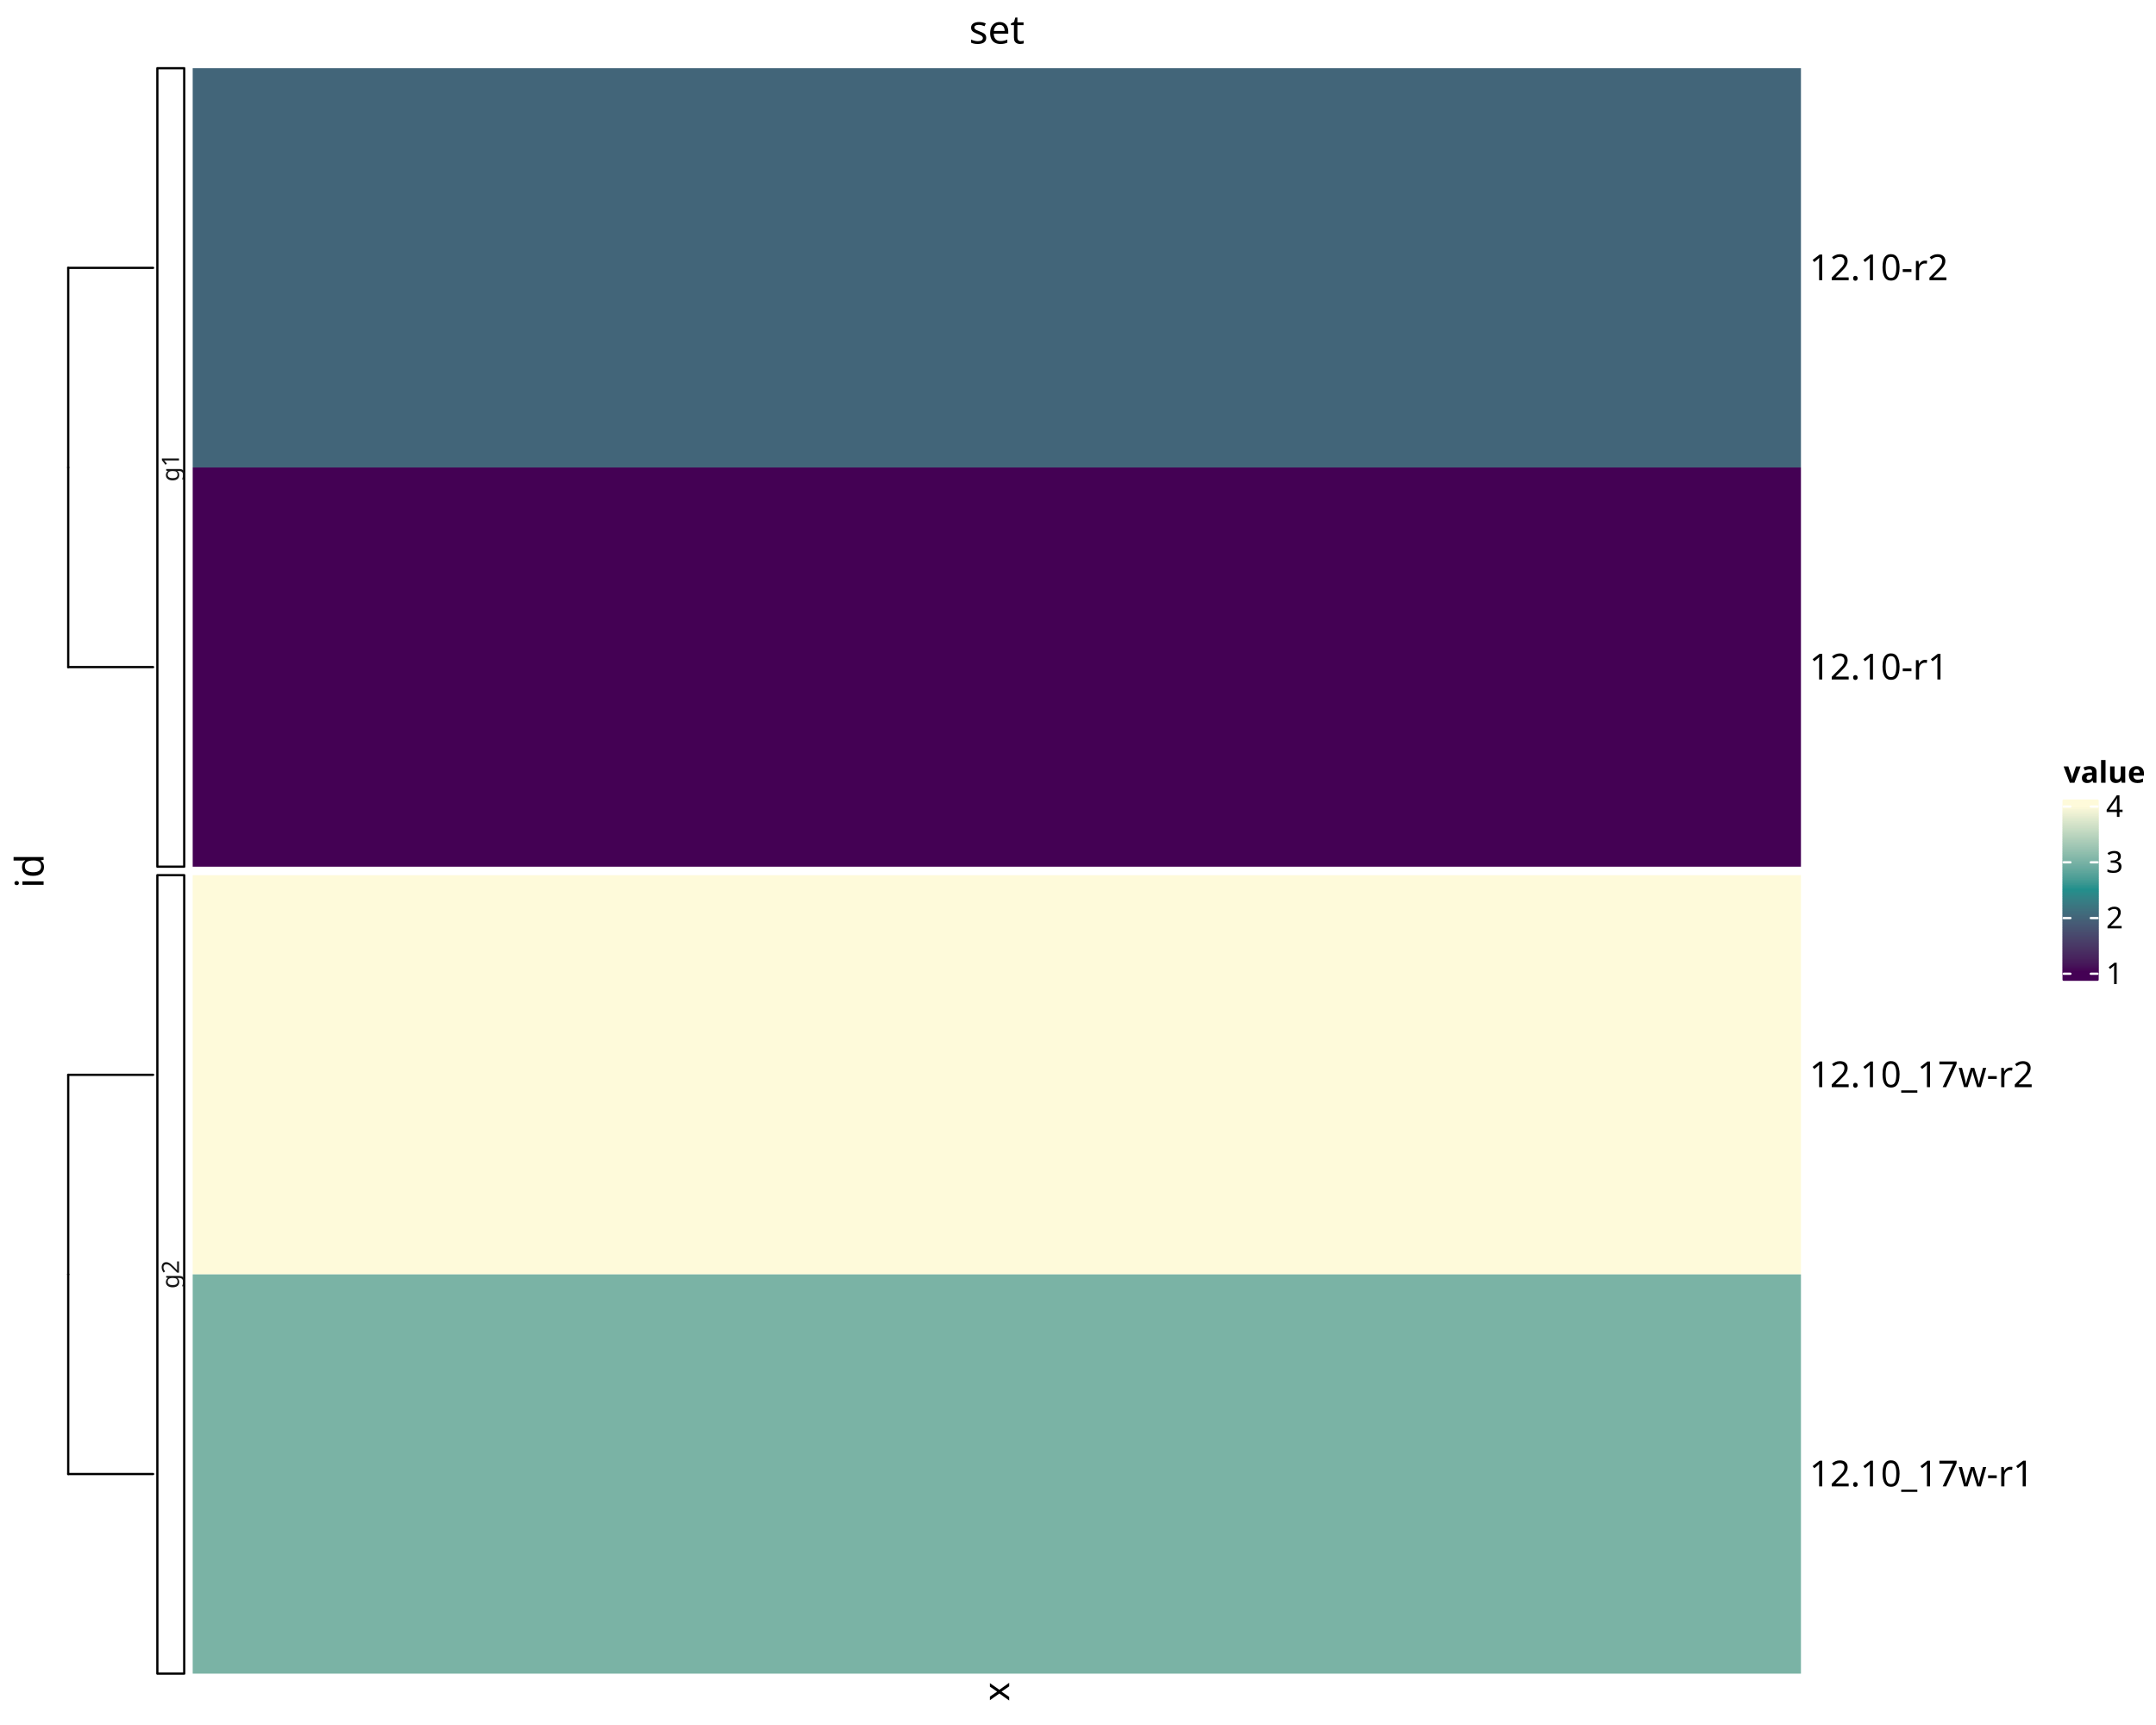
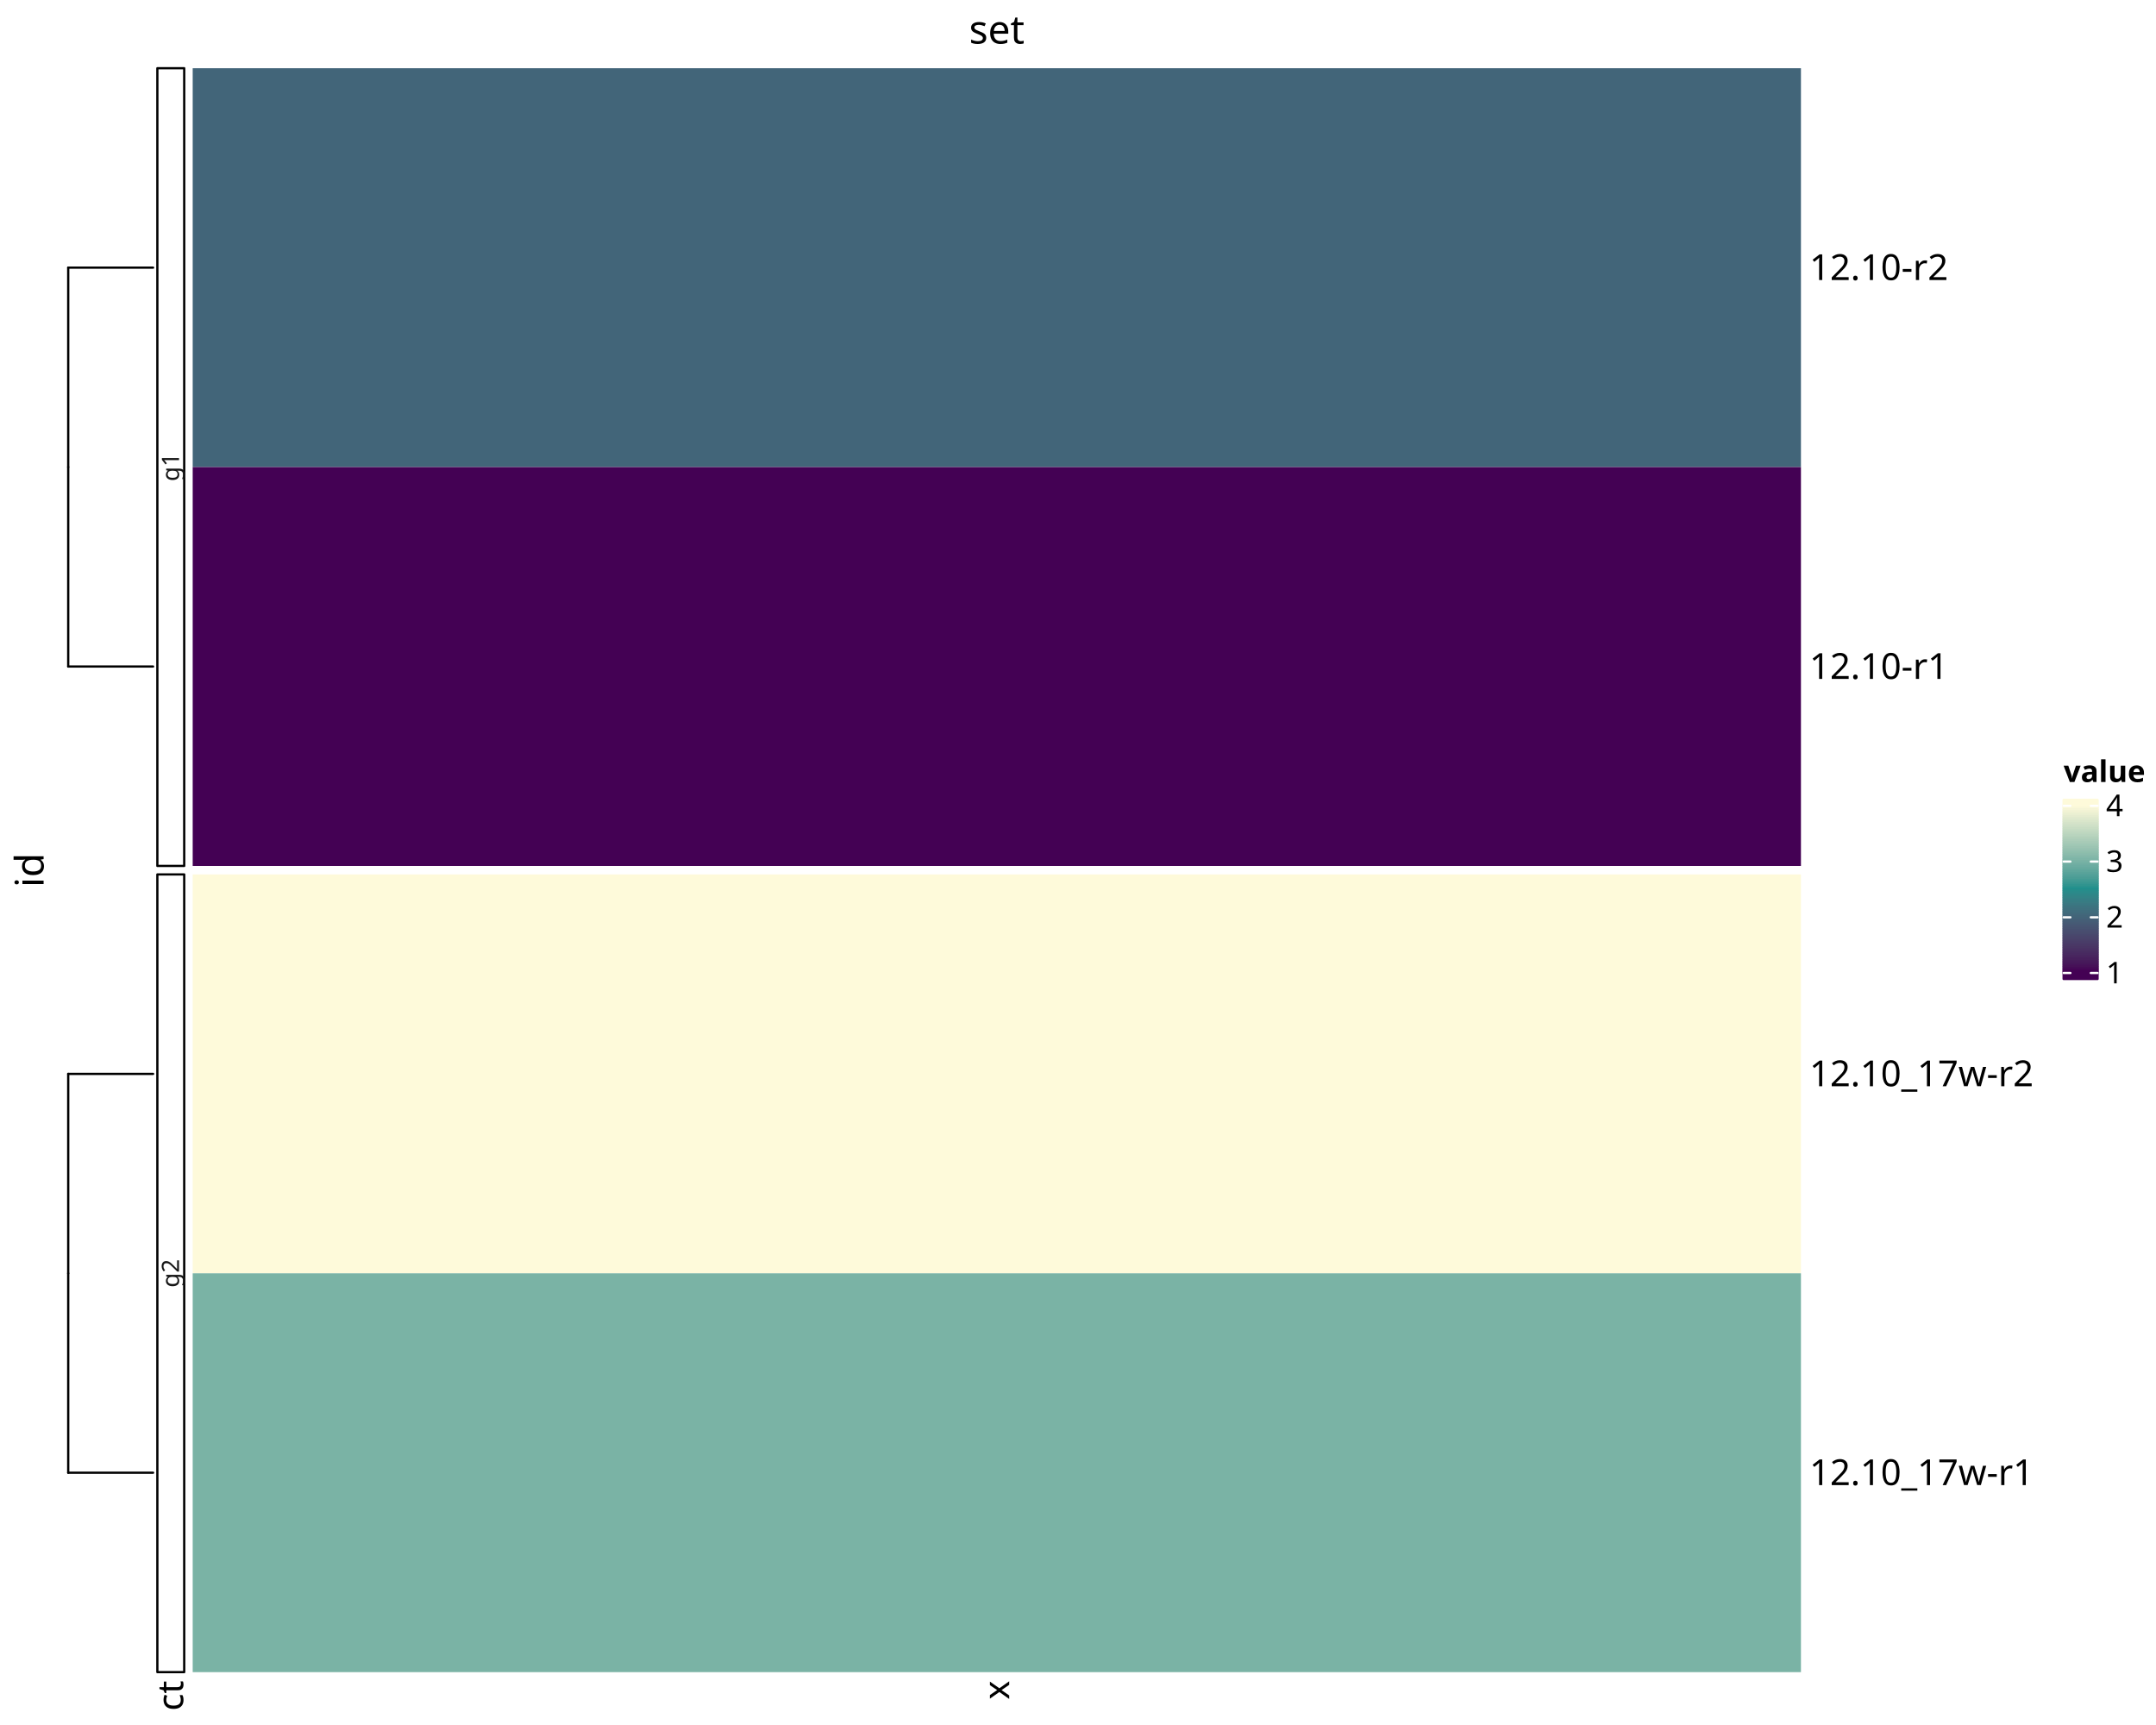
<svg xmlns="http://www.w3.org/2000/svg" class="svglite" data-engine-version="2.0" width="720.00pt" height="576.00pt" viewBox="0 0 720.00 576.00">
  <defs>
    <style type="text/css">
    .svglite line, .svglite polyline, .svglite polygon, .svglite path, .svglite rect, .svglite circle {
      fill: none;
      stroke: #000000;
      stroke-linecap: round;
      stroke-linejoin: round;
      stroke-miterlimit: 10.00;
    }
  </style>
  </defs>
  <rect width="100%" height="100%" style="stroke: none; fill: #FFFFFF;" />
  <defs>
    <clipPath id="cpMC4wMHw3MjAuMDB8MC4wMHw1NzYuMDA=">
      <rect x="0.00" y="0.00" width="720.00" height="576.00" />
    </clipPath>
  </defs>
  <g clip-path="url(#cpMC4wMHw3MjAuMDB8MC4wMHw1NzYuMDA=)">
    <rect x="0.00" y="0.00" width="720.00" height="576.00" style="stroke-width: 0.75; stroke: #FFFFFF; fill: #FFFFFF;" />
-     <rect x="64.35" y="22.78" width="537.08" height="133.31" style="stroke-width: 0.75; stroke: none; fill: #426579;" />
-     <rect x="64.35" y="156.09" width="537.08" height="133.31" style="stroke-width: 0.75; stroke: none; fill: #440154;" />
-     <rect x="64.35" y="292.23" width="537.08" height="133.31" style="stroke-width: 0.75; stroke: none; fill: #FEFADA;" />
-     <rect x="64.35" y="425.54" width="537.08" height="133.31" style="stroke-width: 0.75; stroke: none; fill: #7AB3A5;" />
+     <rect x="64.35" y="22.78" width="537.08" height="133.18" style="stroke-width: 0.75; stroke: none; fill: #426579;" />
+     <rect x="64.35" y="155.97" width="537.08" height="133.18" style="stroke-width: 0.75; stroke: none; fill: #440154;" />
+     <rect x="64.35" y="291.98" width="537.08" height="133.18" style="stroke-width: 0.75; stroke: none; fill: #FEFADA;" />
+     <rect x="64.35" y="425.17" width="537.08" height="133.18" style="stroke-width: 0.75; stroke: none; fill: #7AB3A5;" />
    <text x="332.89" y="14.56" text-anchor="middle" style="font-size: 13.20px; font-family: sans;" textLength="17.61px" lengthAdjust="spacingAndGlyphs">set</text>
-     <text transform="translate(14.56,290.82) rotate(-90)" text-anchor="middle" style="font-size: 13.20px; font-family: sans;" textLength="10.27px" lengthAdjust="spacingAndGlyphs">id</text>
-     <line x1="51.13" y1="89.44" x2="22.78" y2="89.44" style="stroke-width: 0.75;" />
-     <line x1="22.78" y1="89.44" x2="22.78" y2="156.09" style="stroke-width: 0.75;" />
-     <line x1="51.13" y1="222.75" x2="22.78" y2="222.75" style="stroke-width: 0.75;" />
-     <line x1="22.78" y1="222.75" x2="22.78" y2="156.09" style="stroke-width: 0.75;" />
-     <line x1="51.13" y1="358.89" x2="22.78" y2="358.89" style="stroke-width: 0.75;" />
-     <line x1="22.78" y1="358.89" x2="22.78" y2="425.54" style="stroke-width: 0.75;" />
-     <line x1="51.13" y1="492.20" x2="22.78" y2="492.20" style="stroke-width: 0.75;" />
-     <line x1="22.78" y1="492.20" x2="22.78" y2="425.54" style="stroke-width: 0.75;" />
-     <text x="604.27" y="93.57" style="font-size: 12.00px; font-family: sans;" textLength="44.70px" lengthAdjust="spacingAndGlyphs">12.10-r2</text>
-     <text x="604.27" y="226.88" style="font-size: 12.00px; font-family: sans;" textLength="44.70px" lengthAdjust="spacingAndGlyphs">12.10-r1</text>
-     <text x="604.27" y="363.02" style="font-size: 12.00px; font-family: sans;" textLength="73.39px" lengthAdjust="spacingAndGlyphs">12.10_17w-r2</text>
-     <text x="604.27" y="496.33" style="font-size: 12.00px; font-family: sans;" textLength="73.39px" lengthAdjust="spacingAndGlyphs">12.10_17w-r1</text>
-     <text transform="translate(337.02,561.69) rotate(-90)" text-anchor="end" style="font-size: 12.00px; font-family: sans;" textLength="6.00px" lengthAdjust="spacingAndGlyphs">x</text>
-     <rect x="52.55" y="22.78" width="8.97" height="266.62" style="stroke-width: 0.75; fill: #FFFFFF;" />
-     <text transform="translate(59.78,156.09) rotate(-90)" text-anchor="middle" style="font-size: 8.00px; fill: #161616; font-family: sans;" textLength="8.90px" lengthAdjust="spacingAndGlyphs">g1</text>
-     <rect x="52.55" y="292.23" width="8.97" height="266.62" style="stroke-width: 0.75; fill: #FFFFFF;" />
-     <text transform="translate(59.78,425.54) rotate(-90)" text-anchor="middle" style="font-size: 8.00px; fill: #161616; font-family: sans;" textLength="8.90px" lengthAdjust="spacingAndGlyphs">g2</text>
-     <text x="689.15" y="261.37" style="font-size: 10.00px; font-weight: bold; font-family: sans;" textLength="23.91px" lengthAdjust="spacingAndGlyphs">value</text>
-     <text x="703.32" y="328.60" style="font-size: 10.00px; font-family: sans;" textLength="5.56px" lengthAdjust="spacingAndGlyphs">1</text>
-     <text x="703.32" y="309.99" style="font-size: 10.00px; font-family: sans;" textLength="5.56px" lengthAdjust="spacingAndGlyphs">2</text>
-     <text x="703.32" y="291.38" style="font-size: 10.00px; font-family: sans;" textLength="5.56px" lengthAdjust="spacingAndGlyphs">3</text>
-     <text x="703.32" y="272.77" style="font-size: 10.00px; font-family: sans;" textLength="5.56px" lengthAdjust="spacingAndGlyphs">4</text>
-     <rect x="689.15" y="267.34" width="11.34" height="1.99" style="stroke-width: 0.75; stroke: #FEFADA; fill: #FEFADA;" />
-     <rect x="689.15" y="269.33" width="11.34" height="0.58" style="stroke-width: 0.75; stroke: #FEFADA; fill: #FEFADA;" />
-     <rect x="689.15" y="269.90" width="11.34" height="0.58" style="stroke-width: 0.75; stroke: #FAF8D8; fill: #FAF8D8;" />
-     <rect x="689.15" y="270.48" width="11.34" height="0.58" style="stroke-width: 0.75; stroke: #F6F5D7; fill: #F6F5D7;" />
-     <rect x="689.15" y="271.06" width="11.34" height="0.58" style="stroke-width: 0.75; stroke: #F2F3D5; fill: #F2F3D5;" />
-     <rect x="689.15" y="271.63" width="11.34" height="0.58" style="stroke-width: 0.75; stroke: #EEF1D3; fill: #EEF1D3;" />
-     <rect x="689.15" y="272.21" width="11.34" height="0.58" style="stroke-width: 0.75; stroke: #EAEFD2; fill: #EAEFD2;" />
-     <rect x="689.15" y="272.78" width="11.34" height="0.58" style="stroke-width: 0.75; stroke: #E6ECD0; fill: #E6ECD0;" />
-     <rect x="689.15" y="273.36" width="11.34" height="0.58" style="stroke-width: 0.75; stroke: #E1EACE; fill: #E1EACE;" />
-     <rect x="689.15" y="273.93" width="11.34" height="0.58" style="stroke-width: 0.75; stroke: #DDE8CD; fill: #DDE8CD;" />
-     <rect x="689.15" y="274.51" width="11.34" height="0.58" style="stroke-width: 0.75; stroke: #D9E6CB; fill: #D9E6CB;" />
-     <rect x="689.15" y="275.08" width="11.34" height="0.58" style="stroke-width: 0.75; stroke: #D5E3C9; fill: #D5E3C9;" />
-     <rect x="689.15" y="275.66" width="11.34" height="0.58" style="stroke-width: 0.75; stroke: #D1E1C8; fill: #D1E1C8;" />
-     <rect x="689.15" y="276.24" width="11.34" height="0.58" style="stroke-width: 0.75; stroke: #CDDFC6; fill: #CDDFC6;" />
-     <rect x="689.15" y="276.81" width="11.34" height="0.58" style="stroke-width: 0.75; stroke: #C9DDC4; fill: #C9DDC4;" />
-     <rect x="689.15" y="277.39" width="11.34" height="0.58" style="stroke-width: 0.75; stroke: #C5DBC3; fill: #C5DBC3;" />
-     <rect x="689.15" y="277.96" width="11.34" height="0.58" style="stroke-width: 0.75; stroke: #C1D8C1; fill: #C1D8C1;" />
-     <rect x="689.15" y="278.54" width="11.34" height="0.58" style="stroke-width: 0.75; stroke: #BDD6BF; fill: #BDD6BF;" />
-     <rect x="689.15" y="279.11" width="11.34" height="0.58" style="stroke-width: 0.75; stroke: #B9D4BE; fill: #B9D4BE;" />
-     <rect x="689.15" y="279.69" width="11.34" height="0.58" style="stroke-width: 0.75; stroke: #B5D2BC; fill: #B5D2BC;" />
-     <rect x="689.15" y="280.26" width="11.34" height="0.58" style="stroke-width: 0.75; stroke: #B0CFBA; fill: #B0CFBA;" />
-     <rect x="689.15" y="280.84" width="11.34" height="0.58" style="stroke-width: 0.75; stroke: #ACCDB9; fill: #ACCDB9;" />
-     <rect x="689.15" y="281.42" width="11.34" height="0.58" style="stroke-width: 0.75; stroke: #A8CBB7; fill: #A8CBB7;" />
-     <rect x="689.15" y="281.99" width="11.34" height="0.58" style="stroke-width: 0.75; stroke: #A4C9B6; fill: #A4C9B6;" />
-     <rect x="689.15" y="282.57" width="11.34" height="0.58" style="stroke-width: 0.75; stroke: #A0C7B4; fill: #A0C7B4;" />
-     <rect x="689.15" y="283.14" width="11.34" height="0.58" style="stroke-width: 0.75; stroke: #9CC4B2; fill: #9CC4B2;" />
-     <rect x="689.15" y="283.72" width="11.34" height="0.58" style="stroke-width: 0.75; stroke: #98C2B1; fill: #98C2B1;" />
-     <rect x="689.15" y="284.29" width="11.34" height="0.58" style="stroke-width: 0.75; stroke: #93C0AF; fill: #93C0AF;" />
-     <rect x="689.15" y="284.87" width="11.34" height="0.58" style="stroke-width: 0.75; stroke: #8FBEAD; fill: #8FBEAD;" />
-     <rect x="689.15" y="285.44" width="11.34" height="0.58" style="stroke-width: 0.75; stroke: #8BBCAC; fill: #8BBCAC;" />
-     <rect x="689.15" y="286.02" width="11.34" height="0.58" style="stroke-width: 0.75; stroke: #87B9AA; fill: #87B9AA;" />
-     <rect x="689.15" y="286.59" width="11.34" height="0.58" style="stroke-width: 0.75; stroke: #82B7A9; fill: #82B7A9;" />
-     <rect x="689.15" y="287.17" width="11.34" height="0.58" style="stroke-width: 0.75; stroke: #7EB5A7; fill: #7EB5A7;" />
-     <rect x="689.15" y="287.75" width="11.34" height="0.58" style="stroke-width: 0.75; stroke: #7AB3A5; fill: #7AB3A5;" />
-     <rect x="689.15" y="288.32" width="11.34" height="0.58" style="stroke-width: 0.75; stroke: #75B1A4; fill: #75B1A4;" />
-     <rect x="689.15" y="288.90" width="11.34" height="0.58" style="stroke-width: 0.75; stroke: #71AEA2; fill: #71AEA2;" />
-     <rect x="689.15" y="289.47" width="11.34" height="0.58" style="stroke-width: 0.75; stroke: #6CACA1; fill: #6CACA1;" />
-     <rect x="689.15" y="290.05" width="11.34" height="0.58" style="stroke-width: 0.75; stroke: #68AA9F; fill: #68AA9F;" />
-     <rect x="689.15" y="290.62" width="11.34" height="0.58" style="stroke-width: 0.75; stroke: #63A89D; fill: #63A89D;" />
-     <rect x="689.15" y="291.20" width="11.34" height="0.58" style="stroke-width: 0.75; stroke: #5EA69C; fill: #5EA69C;" />
-     <rect x="689.15" y="291.77" width="11.34" height="0.58" style="stroke-width: 0.75; stroke: #59A39A; fill: #59A39A;" />
-     <rect x="689.15" y="292.35" width="11.34" height="0.58" style="stroke-width: 0.75; stroke: #54A199; fill: #54A199;" />
-     <rect x="689.15" y="292.93" width="11.34" height="0.58" style="stroke-width: 0.75; stroke: #4F9F97; fill: #4F9F97;" />
-     <rect x="689.15" y="293.50" width="11.34" height="0.58" style="stroke-width: 0.75; stroke: #4A9D95; fill: #4A9D95;" />
-     <rect x="689.15" y="294.08" width="11.34" height="0.58" style="stroke-width: 0.75; stroke: #449B94; fill: #449B94;" />
-     <rect x="689.15" y="294.65" width="11.34" height="0.58" style="stroke-width: 0.75; stroke: #3E9992; fill: #3E9992;" />
-     <rect x="689.15" y="295.23" width="11.34" height="0.58" style="stroke-width: 0.75; stroke: #389691; fill: #389691;" />
-     <rect x="689.15" y="295.80" width="11.34" height="0.58" style="stroke-width: 0.75; stroke: #31948F; fill: #31948F;" />
-     <rect x="689.15" y="296.38" width="11.34" height="0.58" style="stroke-width: 0.75; stroke: #2A928E; fill: #2A928E;" />
-     <rect x="689.15" y="296.95" width="11.34" height="0.58" style="stroke-width: 0.75; stroke: #21908C; fill: #21908C;" />
-     <rect x="689.15" y="297.53" width="11.34" height="0.58" style="stroke-width: 0.75; stroke: #258D8B; fill: #258D8B;" />
-     <rect x="689.15" y="298.11" width="11.34" height="0.58" style="stroke-width: 0.75; stroke: #298B8A; fill: #298B8A;" />
-     <rect x="689.15" y="298.68" width="11.34" height="0.58" style="stroke-width: 0.75; stroke: #2C8889; fill: #2C8889;" />
-     <rect x="689.15" y="299.26" width="11.34" height="0.58" style="stroke-width: 0.75; stroke: #2F8587; fill: #2F8587;" />
-     <rect x="689.15" y="299.83" width="11.34" height="0.58" style="stroke-width: 0.75; stroke: #328386; fill: #328386;" />
-     <rect x="689.15" y="300.41" width="11.34" height="0.58" style="stroke-width: 0.75; stroke: #348085; fill: #348085;" />
-     <rect x="689.15" y="300.98" width="11.34" height="0.58" style="stroke-width: 0.75; stroke: #367D84; fill: #367D84;" />
-     <rect x="689.15" y="301.56" width="11.34" height="0.58" style="stroke-width: 0.75; stroke: #387B83; fill: #387B83;" />
-     <rect x="689.15" y="302.13" width="11.34" height="0.58" style="stroke-width: 0.75; stroke: #3A7882; fill: #3A7882;" />
-     <rect x="689.15" y="302.71" width="11.34" height="0.58" style="stroke-width: 0.75; stroke: #3B7580; fill: #3B7580;" />
-     <rect x="689.15" y="303.29" width="11.34" height="0.58" style="stroke-width: 0.75; stroke: #3D737F; fill: #3D737F;" />
-     <rect x="689.15" y="303.86" width="11.34" height="0.58" style="stroke-width: 0.75; stroke: #3E707E; fill: #3E707E;" />
-     <rect x="689.15" y="304.44" width="11.34" height="0.58" style="stroke-width: 0.75; stroke: #3F6D7D; fill: #3F6D7D;" />
-     <rect x="689.15" y="305.01" width="11.34" height="0.58" style="stroke-width: 0.75; stroke: #406B7C; fill: #406B7C;" />
-     <rect x="689.15" y="305.59" width="11.34" height="0.58" style="stroke-width: 0.75; stroke: #42687B; fill: #42687B;" />
-     <rect x="689.15" y="306.16" width="11.34" height="0.58" style="stroke-width: 0.75; stroke: #426579; fill: #426579;" />
-     <rect x="689.15" y="306.74" width="11.34" height="0.58" style="stroke-width: 0.75; stroke: #436378; fill: #436378;" />
-     <rect x="689.15" y="307.31" width="11.34" height="0.58" style="stroke-width: 0.75; stroke: #446077; fill: #446077;" />
-     <rect x="689.15" y="307.89" width="11.34" height="0.58" style="stroke-width: 0.75; stroke: #455D76; fill: #455D76;" />
-     <rect x="689.15" y="308.46" width="11.34" height="0.58" style="stroke-width: 0.75; stroke: #465B75; fill: #465B75;" />
-     <rect x="689.15" y="309.04" width="11.34" height="0.58" style="stroke-width: 0.75; stroke: #465874; fill: #465874;" />
-     <rect x="689.15" y="309.62" width="11.34" height="0.58" style="stroke-width: 0.75; stroke: #475572; fill: #475572;" />
-     <rect x="689.15" y="310.19" width="11.34" height="0.58" style="stroke-width: 0.75; stroke: #475371; fill: #475371;" />
-     <rect x="689.15" y="310.77" width="11.34" height="0.58" style="stroke-width: 0.75; stroke: #475070; fill: #475070;" />
-     <rect x="689.15" y="311.34" width="11.34" height="0.58" style="stroke-width: 0.75; stroke: #484D6F; fill: #484D6F;" />
-     <rect x="689.15" y="311.92" width="11.34" height="0.58" style="stroke-width: 0.75; stroke: #484B6E; fill: #484B6E;" />
-     <rect x="689.15" y="312.49" width="11.34" height="0.58" style="stroke-width: 0.75; stroke: #48486D; fill: #48486D;" />
-     <rect x="689.15" y="313.07" width="11.34" height="0.58" style="stroke-width: 0.75; stroke: #49456B; fill: #49456B;" />
-     <rect x="689.15" y="313.64" width="11.34" height="0.58" style="stroke-width: 0.75; stroke: #49436A; fill: #49436A;" />
-     <rect x="689.15" y="314.22" width="11.34" height="0.58" style="stroke-width: 0.75; stroke: #494069; fill: #494069;" />
-     <rect x="689.15" y="314.80" width="11.34" height="0.58" style="stroke-width: 0.75; stroke: #493D68; fill: #493D68;" />
-     <rect x="689.15" y="315.37" width="11.34" height="0.58" style="stroke-width: 0.75; stroke: #493A67; fill: #493A67;" />
-     <rect x="689.15" y="315.95" width="11.34" height="0.58" style="stroke-width: 0.75; stroke: #493866; fill: #493866;" />
-     <rect x="689.15" y="316.52" width="11.34" height="0.58" style="stroke-width: 0.75; stroke: #493564; fill: #493564;" />
-     <rect x="689.15" y="317.10" width="11.34" height="0.58" style="stroke-width: 0.75; stroke: #493263; fill: #493263;" />
-     <rect x="689.15" y="317.67" width="11.34" height="0.58" style="stroke-width: 0.75; stroke: #492F62; fill: #492F62;" />
-     <rect x="689.15" y="318.25" width="11.34" height="0.58" style="stroke-width: 0.75; stroke: #482C61; fill: #482C61;" />
-     <rect x="689.15" y="318.82" width="11.34" height="0.58" style="stroke-width: 0.75; stroke: #482960; fill: #482960;" />
-     <rect x="689.15" y="319.40" width="11.34" height="0.58" style="stroke-width: 0.75; stroke: #48265F; fill: #48265F;" />
-     <rect x="689.15" y="319.98" width="11.34" height="0.58" style="stroke-width: 0.75; stroke: #48235D; fill: #48235D;" />
-     <rect x="689.15" y="320.55" width="11.34" height="0.58" style="stroke-width: 0.75; stroke: #47205C; fill: #47205C;" />
-     <rect x="689.15" y="321.13" width="11.34" height="0.58" style="stroke-width: 0.75; stroke: #471C5B; fill: #471C5B;" />
-     <rect x="689.15" y="321.70" width="11.34" height="0.58" style="stroke-width: 0.75; stroke: #46195A; fill: #46195A;" />
-     <rect x="689.15" y="322.28" width="11.34" height="0.58" style="stroke-width: 0.75; stroke: #461559; fill: #461559;" />
-     <rect x="689.15" y="322.85" width="11.34" height="0.58" style="stroke-width: 0.75; stroke: #461158; fill: #461158;" />
-     <rect x="689.15" y="323.43" width="11.34" height="0.58" style="stroke-width: 0.75; stroke: #450C56; fill: #450C56;" />
-     <rect x="689.15" y="324.00" width="11.34" height="0.58" style="stroke-width: 0.75; stroke: #450655; fill: #450655;" />
-     <rect x="689.15" y="324.58" width="11.34" height="0.58" style="stroke-width: 0.75; stroke: #440154; fill: #440154;" />
-     <rect x="689.15" y="325.15" width="11.34" height="1.99" style="stroke-width: 0.75; stroke: #440154; fill: #440154;" />
-     <line x1="689.15" y1="325.15" x2="691.42" y2="325.15" style="stroke-width: 0.75; stroke: #FFFFFF;" />
-     <line x1="689.15" y1="306.55" x2="691.42" y2="306.55" style="stroke-width: 0.75; stroke: #FFFFFF;" />
-     <line x1="689.15" y1="287.94" x2="691.42" y2="287.94" style="stroke-width: 0.75; stroke: #FFFFFF;" />
-     <line x1="689.15" y1="269.33" x2="691.42" y2="269.33" style="stroke-width: 0.75; stroke: #FFFFFF;" />
-     <line x1="700.49" y1="325.15" x2="698.22" y2="325.15" style="stroke-width: 0.75; stroke: #FFFFFF;" />
-     <line x1="700.49" y1="306.55" x2="698.22" y2="306.55" style="stroke-width: 0.75; stroke: #FFFFFF;" />
-     <line x1="700.49" y1="287.94" x2="698.22" y2="287.94" style="stroke-width: 0.75; stroke: #FFFFFF;" />
-     <line x1="700.49" y1="269.33" x2="698.22" y2="269.33" style="stroke-width: 0.75; stroke: #FFFFFF;" />
+     <text transform="translate(14.56,290.57) rotate(-90)" text-anchor="middle" style="font-size: 13.20px; font-family: sans;" textLength="10.27px" lengthAdjust="spacingAndGlyphs">id</text>
+     <line x1="51.13" y1="89.37" x2="22.78" y2="89.37" style="stroke-width: 0.75;" />
+     <line x1="22.78" y1="89.37" x2="22.78" y2="155.97" style="stroke-width: 0.75;" />
+     <line x1="51.13" y1="222.56" x2="22.78" y2="222.56" style="stroke-width: 0.75;" />
+     <line x1="22.78" y1="222.56" x2="22.78" y2="155.97" style="stroke-width: 0.75;" />
+     <line x1="51.13" y1="358.58" x2="22.78" y2="358.58" style="stroke-width: 0.75;" />
+     <line x1="22.78" y1="358.58" x2="22.78" y2="425.17" style="stroke-width: 0.75;" />
+     <line x1="51.13" y1="491.76" x2="22.78" y2="491.76" style="stroke-width: 0.75;" />
+     <line x1="22.78" y1="491.76" x2="22.78" y2="425.17" style="stroke-width: 0.75;" />
+     <text x="604.27" y="93.50" style="font-size: 12.00px; font-family: sans;" textLength="44.70px" lengthAdjust="spacingAndGlyphs">12.10-r2</text>
+     <text x="604.27" y="226.69" style="font-size: 12.00px; font-family: sans;" textLength="44.70px" lengthAdjust="spacingAndGlyphs">12.10-r1</text>
+     <text x="604.27" y="362.70" style="font-size: 12.00px; font-family: sans;" textLength="73.39px" lengthAdjust="spacingAndGlyphs">12.10_17w-r2</text>
+     <text x="604.27" y="495.89" style="font-size: 12.00px; font-family: sans;" textLength="73.39px" lengthAdjust="spacingAndGlyphs">12.10_17w-r1</text>
+     <text transform="translate(337.02,561.18) rotate(-90)" text-anchor="end" style="font-size: 12.00px; font-family: sans;" textLength="6.00px" lengthAdjust="spacingAndGlyphs">x</text>
+     <rect x="52.55" y="22.78" width="8.97" height="266.37" style="stroke-width: 0.75; fill: #FFFFFF;" />
+     <text transform="translate(59.78,155.97) rotate(-90)" text-anchor="middle" style="font-size: 8.00px; fill: #161616; font-family: sans;" textLength="8.90px" lengthAdjust="spacingAndGlyphs">g1</text>
+     <rect x="52.55" y="291.98" width="8.97" height="266.37" style="stroke-width: 0.75; fill: #FFFFFF;" />
+     <text transform="translate(59.78,425.17) rotate(-90)" text-anchor="middle" style="font-size: 8.00px; fill: #161616; font-family: sans;" textLength="8.90px" lengthAdjust="spacingAndGlyphs">g2</text>
+     <text transform="translate(61.16,561.18) rotate(-90)" text-anchor="end" style="font-size: 12.00px; font-family: sans;" textLength="9.34px" lengthAdjust="spacingAndGlyphs">ct</text>
+     <text x="689.15" y="261.12" style="font-size: 10.00px; font-weight: bold; font-family: sans;" textLength="23.91px" lengthAdjust="spacingAndGlyphs">value</text>
+     <text x="703.32" y="328.35" style="font-size: 10.00px; font-family: sans;" textLength="5.56px" lengthAdjust="spacingAndGlyphs">1</text>
+     <text x="703.32" y="309.74" style="font-size: 10.00px; font-family: sans;" textLength="5.56px" lengthAdjust="spacingAndGlyphs">2</text>
+     <text x="703.32" y="291.13" style="font-size: 10.00px; font-family: sans;" textLength="5.56px" lengthAdjust="spacingAndGlyphs">3</text>
+     <text x="703.32" y="272.52" style="font-size: 10.00px; font-family: sans;" textLength="5.56px" lengthAdjust="spacingAndGlyphs">4</text>
+     <rect x="689.15" y="267.09" width="11.34" height="1.99" style="stroke-width: 0.75; stroke: #FEFADA; fill: #FEFADA;" />
+     <rect x="689.15" y="269.08" width="11.34" height="0.58" style="stroke-width: 0.75; stroke: #FEFADA; fill: #FEFADA;" />
+     <rect x="689.15" y="269.65" width="11.34" height="0.58" style="stroke-width: 0.75; stroke: #FAF8D8; fill: #FAF8D8;" />
+     <rect x="689.15" y="270.23" width="11.34" height="0.58" style="stroke-width: 0.75; stroke: #F6F5D7; fill: #F6F5D7;" />
+     <rect x="689.15" y="270.80" width="11.34" height="0.58" style="stroke-width: 0.75; stroke: #F2F3D5; fill: #F2F3D5;" />
+     <rect x="689.15" y="271.38" width="11.34" height="0.58" style="stroke-width: 0.75; stroke: #EEF1D3; fill: #EEF1D3;" />
+     <rect x="689.15" y="271.96" width="11.34" height="0.58" style="stroke-width: 0.75; stroke: #EAEFD2; fill: #EAEFD2;" />
+     <rect x="689.15" y="272.53" width="11.34" height="0.58" style="stroke-width: 0.75; stroke: #E6ECD0; fill: #E6ECD0;" />
+     <rect x="689.15" y="273.11" width="11.34" height="0.58" style="stroke-width: 0.75; stroke: #E1EACE; fill: #E1EACE;" />
+     <rect x="689.15" y="273.68" width="11.34" height="0.58" style="stroke-width: 0.75; stroke: #DDE8CD; fill: #DDE8CD;" />
+     <rect x="689.15" y="274.26" width="11.34" height="0.58" style="stroke-width: 0.75; stroke: #D9E6CB; fill: #D9E6CB;" />
+     <rect x="689.15" y="274.83" width="11.34" height="0.58" style="stroke-width: 0.75; stroke: #D5E3C9; fill: #D5E3C9;" />
+     <rect x="689.15" y="275.41" width="11.34" height="0.58" style="stroke-width: 0.75; stroke: #D1E1C8; fill: #D1E1C8;" />
+     <rect x="689.15" y="275.98" width="11.34" height="0.58" style="stroke-width: 0.75; stroke: #CDDFC6; fill: #CDDFC6;" />
+     <rect x="689.15" y="276.56" width="11.34" height="0.58" style="stroke-width: 0.75; stroke: #C9DDC4; fill: #C9DDC4;" />
+     <rect x="689.15" y="277.14" width="11.34" height="0.58" style="stroke-width: 0.75; stroke: #C5DBC3; fill: #C5DBC3;" />
+     <rect x="689.15" y="277.71" width="11.34" height="0.58" style="stroke-width: 0.75; stroke: #C1D8C1; fill: #C1D8C1;" />
+     <rect x="689.15" y="278.29" width="11.34" height="0.58" style="stroke-width: 0.75; stroke: #BDD6BF; fill: #BDD6BF;" />
+     <rect x="689.15" y="278.86" width="11.34" height="0.58" style="stroke-width: 0.75; stroke: #B9D4BE; fill: #B9D4BE;" />
+     <rect x="689.15" y="279.44" width="11.34" height="0.58" style="stroke-width: 0.75; stroke: #B5D2BC; fill: #B5D2BC;" />
+     <rect x="689.15" y="280.01" width="11.34" height="0.58" style="stroke-width: 0.75; stroke: #B0CFBA; fill: #B0CFBA;" />
+     <rect x="689.15" y="280.59" width="11.34" height="0.58" style="stroke-width: 0.75; stroke: #ACCDB9; fill: #ACCDB9;" />
+     <rect x="689.15" y="281.16" width="11.34" height="0.58" style="stroke-width: 0.75; stroke: #A8CBB7; fill: #A8CBB7;" />
+     <rect x="689.15" y="281.74" width="11.34" height="0.58" style="stroke-width: 0.75; stroke: #A4C9B6; fill: #A4C9B6;" />
+     <rect x="689.15" y="282.32" width="11.34" height="0.58" style="stroke-width: 0.75; stroke: #A0C7B4; fill: #A0C7B4;" />
+     <rect x="689.15" y="282.89" width="11.34" height="0.58" style="stroke-width: 0.75; stroke: #9CC4B2; fill: #9CC4B2;" />
+     <rect x="689.15" y="283.47" width="11.34" height="0.58" style="stroke-width: 0.75; stroke: #98C2B1; fill: #98C2B1;" />
+     <rect x="689.15" y="284.04" width="11.34" height="0.58" style="stroke-width: 0.75; stroke: #93C0AF; fill: #93C0AF;" />
+     <rect x="689.15" y="284.62" width="11.34" height="0.58" style="stroke-width: 0.75; stroke: #8FBEAD; fill: #8FBEAD;" />
+     <rect x="689.15" y="285.19" width="11.34" height="0.58" style="stroke-width: 0.75; stroke: #8BBCAC; fill: #8BBCAC;" />
+     <rect x="689.15" y="285.77" width="11.34" height="0.58" style="stroke-width: 0.75; stroke: #87B9AA; fill: #87B9AA;" />
+     <rect x="689.15" y="286.34" width="11.34" height="0.58" style="stroke-width: 0.75; stroke: #82B7A9; fill: #82B7A9;" />
+     <rect x="689.15" y="286.92" width="11.34" height="0.58" style="stroke-width: 0.75; stroke: #7EB5A7; fill: #7EB5A7;" />
+     <rect x="689.15" y="287.50" width="11.34" height="0.58" style="stroke-width: 0.75; stroke: #7AB3A5; fill: #7AB3A5;" />
+     <rect x="689.15" y="288.07" width="11.34" height="0.58" style="stroke-width: 0.75; stroke: #75B1A4; fill: #75B1A4;" />
+     <rect x="689.15" y="288.65" width="11.34" height="0.58" style="stroke-width: 0.75; stroke: #71AEA2; fill: #71AEA2;" />
+     <rect x="689.15" y="289.22" width="11.34" height="0.58" style="stroke-width: 0.75; stroke: #6CACA1; fill: #6CACA1;" />
+     <rect x="689.15" y="289.80" width="11.34" height="0.58" style="stroke-width: 0.75; stroke: #68AA9F; fill: #68AA9F;" />
+     <rect x="689.15" y="290.37" width="11.34" height="0.58" style="stroke-width: 0.75; stroke: #63A89D; fill: #63A89D;" />
+     <rect x="689.15" y="290.95" width="11.34" height="0.58" style="stroke-width: 0.75; stroke: #5EA69C; fill: #5EA69C;" />
+     <rect x="689.15" y="291.52" width="11.34" height="0.58" style="stroke-width: 0.75; stroke: #59A39A; fill: #59A39A;" />
+     <rect x="689.15" y="292.10" width="11.34" height="0.58" style="stroke-width: 0.75; stroke: #54A199; fill: #54A199;" />
+     <rect x="689.15" y="292.67" width="11.34" height="0.58" style="stroke-width: 0.75; stroke: #4F9F97; fill: #4F9F97;" />
+     <rect x="689.15" y="293.25" width="11.34" height="0.58" style="stroke-width: 0.75; stroke: #4A9D95; fill: #4A9D95;" />
+     <rect x="689.15" y="293.83" width="11.34" height="0.58" style="stroke-width: 0.75; stroke: #449B94; fill: #449B94;" />
+     <rect x="689.15" y="294.40" width="11.34" height="0.58" style="stroke-width: 0.75; stroke: #3E9992; fill: #3E9992;" />
+     <rect x="689.15" y="294.98" width="11.34" height="0.58" style="stroke-width: 0.75; stroke: #389691; fill: #389691;" />
+     <rect x="689.15" y="295.55" width="11.34" height="0.58" style="stroke-width: 0.75; stroke: #31948F; fill: #31948F;" />
+     <rect x="689.15" y="296.13" width="11.34" height="0.58" style="stroke-width: 0.75; stroke: #2A928E; fill: #2A928E;" />
+     <rect x="689.15" y="296.70" width="11.34" height="0.58" style="stroke-width: 0.75; stroke: #21908C; fill: #21908C;" />
+     <rect x="689.15" y="297.28" width="11.34" height="0.58" style="stroke-width: 0.75; stroke: #258D8B; fill: #258D8B;" />
+     <rect x="689.15" y="297.85" width="11.34" height="0.58" style="stroke-width: 0.75; stroke: #298B8A; fill: #298B8A;" />
+     <rect x="689.15" y="298.43" width="11.34" height="0.58" style="stroke-width: 0.75; stroke: #2C8889; fill: #2C8889;" />
+     <rect x="689.15" y="299.01" width="11.34" height="0.58" style="stroke-width: 0.75; stroke: #2F8587; fill: #2F8587;" />
+     <rect x="689.15" y="299.58" width="11.34" height="0.58" style="stroke-width: 0.75; stroke: #328386; fill: #328386;" />
+     <rect x="689.15" y="300.16" width="11.34" height="0.58" style="stroke-width: 0.75; stroke: #348085; fill: #348085;" />
+     <rect x="689.15" y="300.73" width="11.34" height="0.58" style="stroke-width: 0.75; stroke: #367D84; fill: #367D84;" />
+     <rect x="689.15" y="301.31" width="11.34" height="0.58" style="stroke-width: 0.75; stroke: #387B83; fill: #387B83;" />
+     <rect x="689.15" y="301.88" width="11.34" height="0.58" style="stroke-width: 0.75; stroke: #3A7882; fill: #3A7882;" />
+     <rect x="689.15" y="302.46" width="11.34" height="0.58" style="stroke-width: 0.75; stroke: #3B7580; fill: #3B7580;" />
+     <rect x="689.15" y="303.03" width="11.34" height="0.58" style="stroke-width: 0.75; stroke: #3D737F; fill: #3D737F;" />
+     <rect x="689.15" y="303.61" width="11.34" height="0.58" style="stroke-width: 0.75; stroke: #3E707E; fill: #3E707E;" />
+     <rect x="689.15" y="304.19" width="11.34" height="0.58" style="stroke-width: 0.75; stroke: #3F6D7D; fill: #3F6D7D;" />
+     <rect x="689.15" y="304.76" width="11.34" height="0.58" style="stroke-width: 0.75; stroke: #406B7C; fill: #406B7C;" />
+     <rect x="689.15" y="305.34" width="11.34" height="0.58" style="stroke-width: 0.75; stroke: #42687B; fill: #42687B;" />
+     <rect x="689.15" y="305.91" width="11.34" height="0.58" style="stroke-width: 0.75; stroke: #426579; fill: #426579;" />
+     <rect x="689.15" y="306.49" width="11.34" height="0.58" style="stroke-width: 0.75; stroke: #436378; fill: #436378;" />
+     <rect x="689.15" y="307.06" width="11.34" height="0.58" style="stroke-width: 0.75; stroke: #446077; fill: #446077;" />
+     <rect x="689.15" y="307.64" width="11.34" height="0.58" style="stroke-width: 0.75; stroke: #455D76; fill: #455D76;" />
+     <rect x="689.15" y="308.21" width="11.34" height="0.58" style="stroke-width: 0.75; stroke: #465B75; fill: #465B75;" />
+     <rect x="689.15" y="308.79" width="11.34" height="0.58" style="stroke-width: 0.75; stroke: #465874; fill: #465874;" />
+     <rect x="689.15" y="309.37" width="11.34" height="0.58" style="stroke-width: 0.75; stroke: #475572; fill: #475572;" />
+     <rect x="689.15" y="309.94" width="11.34" height="0.58" style="stroke-width: 0.75; stroke: #475371; fill: #475371;" />
+     <rect x="689.15" y="310.52" width="11.34" height="0.58" style="stroke-width: 0.75; stroke: #475070; fill: #475070;" />
+     <rect x="689.15" y="311.09" width="11.34" height="0.58" style="stroke-width: 0.75; stroke: #484D6F; fill: #484D6F;" />
+     <rect x="689.15" y="311.67" width="11.34" height="0.58" style="stroke-width: 0.75; stroke: #484B6E; fill: #484B6E;" />
+     <rect x="689.15" y="312.24" width="11.34" height="0.58" style="stroke-width: 0.75; stroke: #48486D; fill: #48486D;" />
+     <rect x="689.15" y="312.82" width="11.34" height="0.58" style="stroke-width: 0.75; stroke: #49456B; fill: #49456B;" />
+     <rect x="689.15" y="313.39" width="11.34" height="0.58" style="stroke-width: 0.75; stroke: #49436A; fill: #49436A;" />
+     <rect x="689.15" y="313.97" width="11.34" height="0.58" style="stroke-width: 0.75; stroke: #494069; fill: #494069;" />
+     <rect x="689.15" y="314.54" width="11.34" height="0.58" style="stroke-width: 0.75; stroke: #493D68; fill: #493D68;" />
+     <rect x="689.15" y="315.12" width="11.34" height="0.58" style="stroke-width: 0.75; stroke: #493A67; fill: #493A67;" />
+     <rect x="689.15" y="315.70" width="11.34" height="0.58" style="stroke-width: 0.75; stroke: #493866; fill: #493866;" />
+     <rect x="689.15" y="316.27" width="11.34" height="0.58" style="stroke-width: 0.75; stroke: #493564; fill: #493564;" />
+     <rect x="689.15" y="316.85" width="11.34" height="0.58" style="stroke-width: 0.75; stroke: #493263; fill: #493263;" />
+     <rect x="689.15" y="317.42" width="11.34" height="0.58" style="stroke-width: 0.75; stroke: #492F62; fill: #492F62;" />
+     <rect x="689.15" y="318.00" width="11.34" height="0.58" style="stroke-width: 0.75; stroke: #482C61; fill: #482C61;" />
+     <rect x="689.15" y="318.57" width="11.34" height="0.58" style="stroke-width: 0.75; stroke: #482960; fill: #482960;" />
+     <rect x="689.15" y="319.15" width="11.34" height="0.58" style="stroke-width: 0.75; stroke: #48265F; fill: #48265F;" />
+     <rect x="689.15" y="319.72" width="11.34" height="0.58" style="stroke-width: 0.75; stroke: #48235D; fill: #48235D;" />
+     <rect x="689.15" y="320.30" width="11.34" height="0.58" style="stroke-width: 0.75; stroke: #47205C; fill: #47205C;" />
+     <rect x="689.15" y="320.88" width="11.34" height="0.58" style="stroke-width: 0.75; stroke: #471C5B; fill: #471C5B;" />
+     <rect x="689.15" y="321.45" width="11.34" height="0.58" style="stroke-width: 0.75; stroke: #46195A; fill: #46195A;" />
+     <rect x="689.15" y="322.03" width="11.34" height="0.58" style="stroke-width: 0.75; stroke: #461559; fill: #461559;" />
+     <rect x="689.15" y="322.60" width="11.34" height="0.58" style="stroke-width: 0.75; stroke: #461158; fill: #461158;" />
+     <rect x="689.15" y="323.18" width="11.34" height="0.58" style="stroke-width: 0.75; stroke: #450C56; fill: #450C56;" />
+     <rect x="689.15" y="323.75" width="11.34" height="0.58" style="stroke-width: 0.75; stroke: #450655; fill: #450655;" />
+     <rect x="689.15" y="324.33" width="11.34" height="0.58" style="stroke-width: 0.75; stroke: #440154; fill: #440154;" />
+     <rect x="689.15" y="324.90" width="11.34" height="1.99" style="stroke-width: 0.75; stroke: #440154; fill: #440154;" />
+     <line x1="689.15" y1="324.90" x2="691.42" y2="324.90" style="stroke-width: 0.75; stroke: #FFFFFF;" />
+     <line x1="689.15" y1="306.30" x2="691.42" y2="306.30" style="stroke-width: 0.75; stroke: #FFFFFF;" />
+     <line x1="689.15" y1="287.69" x2="691.42" y2="287.69" style="stroke-width: 0.75; stroke: #FFFFFF;" />
+     <line x1="689.15" y1="269.08" x2="691.42" y2="269.08" style="stroke-width: 0.75; stroke: #FFFFFF;" />
+     <line x1="700.49" y1="324.90" x2="698.22" y2="324.90" style="stroke-width: 0.75; stroke: #FFFFFF;" />
+     <line x1="700.49" y1="306.30" x2="698.22" y2="306.30" style="stroke-width: 0.75; stroke: #FFFFFF;" />
+     <line x1="700.49" y1="287.69" x2="698.22" y2="287.69" style="stroke-width: 0.75; stroke: #FFFFFF;" />
+     <line x1="700.49" y1="269.08" x2="698.22" y2="269.08" style="stroke-width: 0.75; stroke: #FFFFFF;" />
  </g>
</svg>
